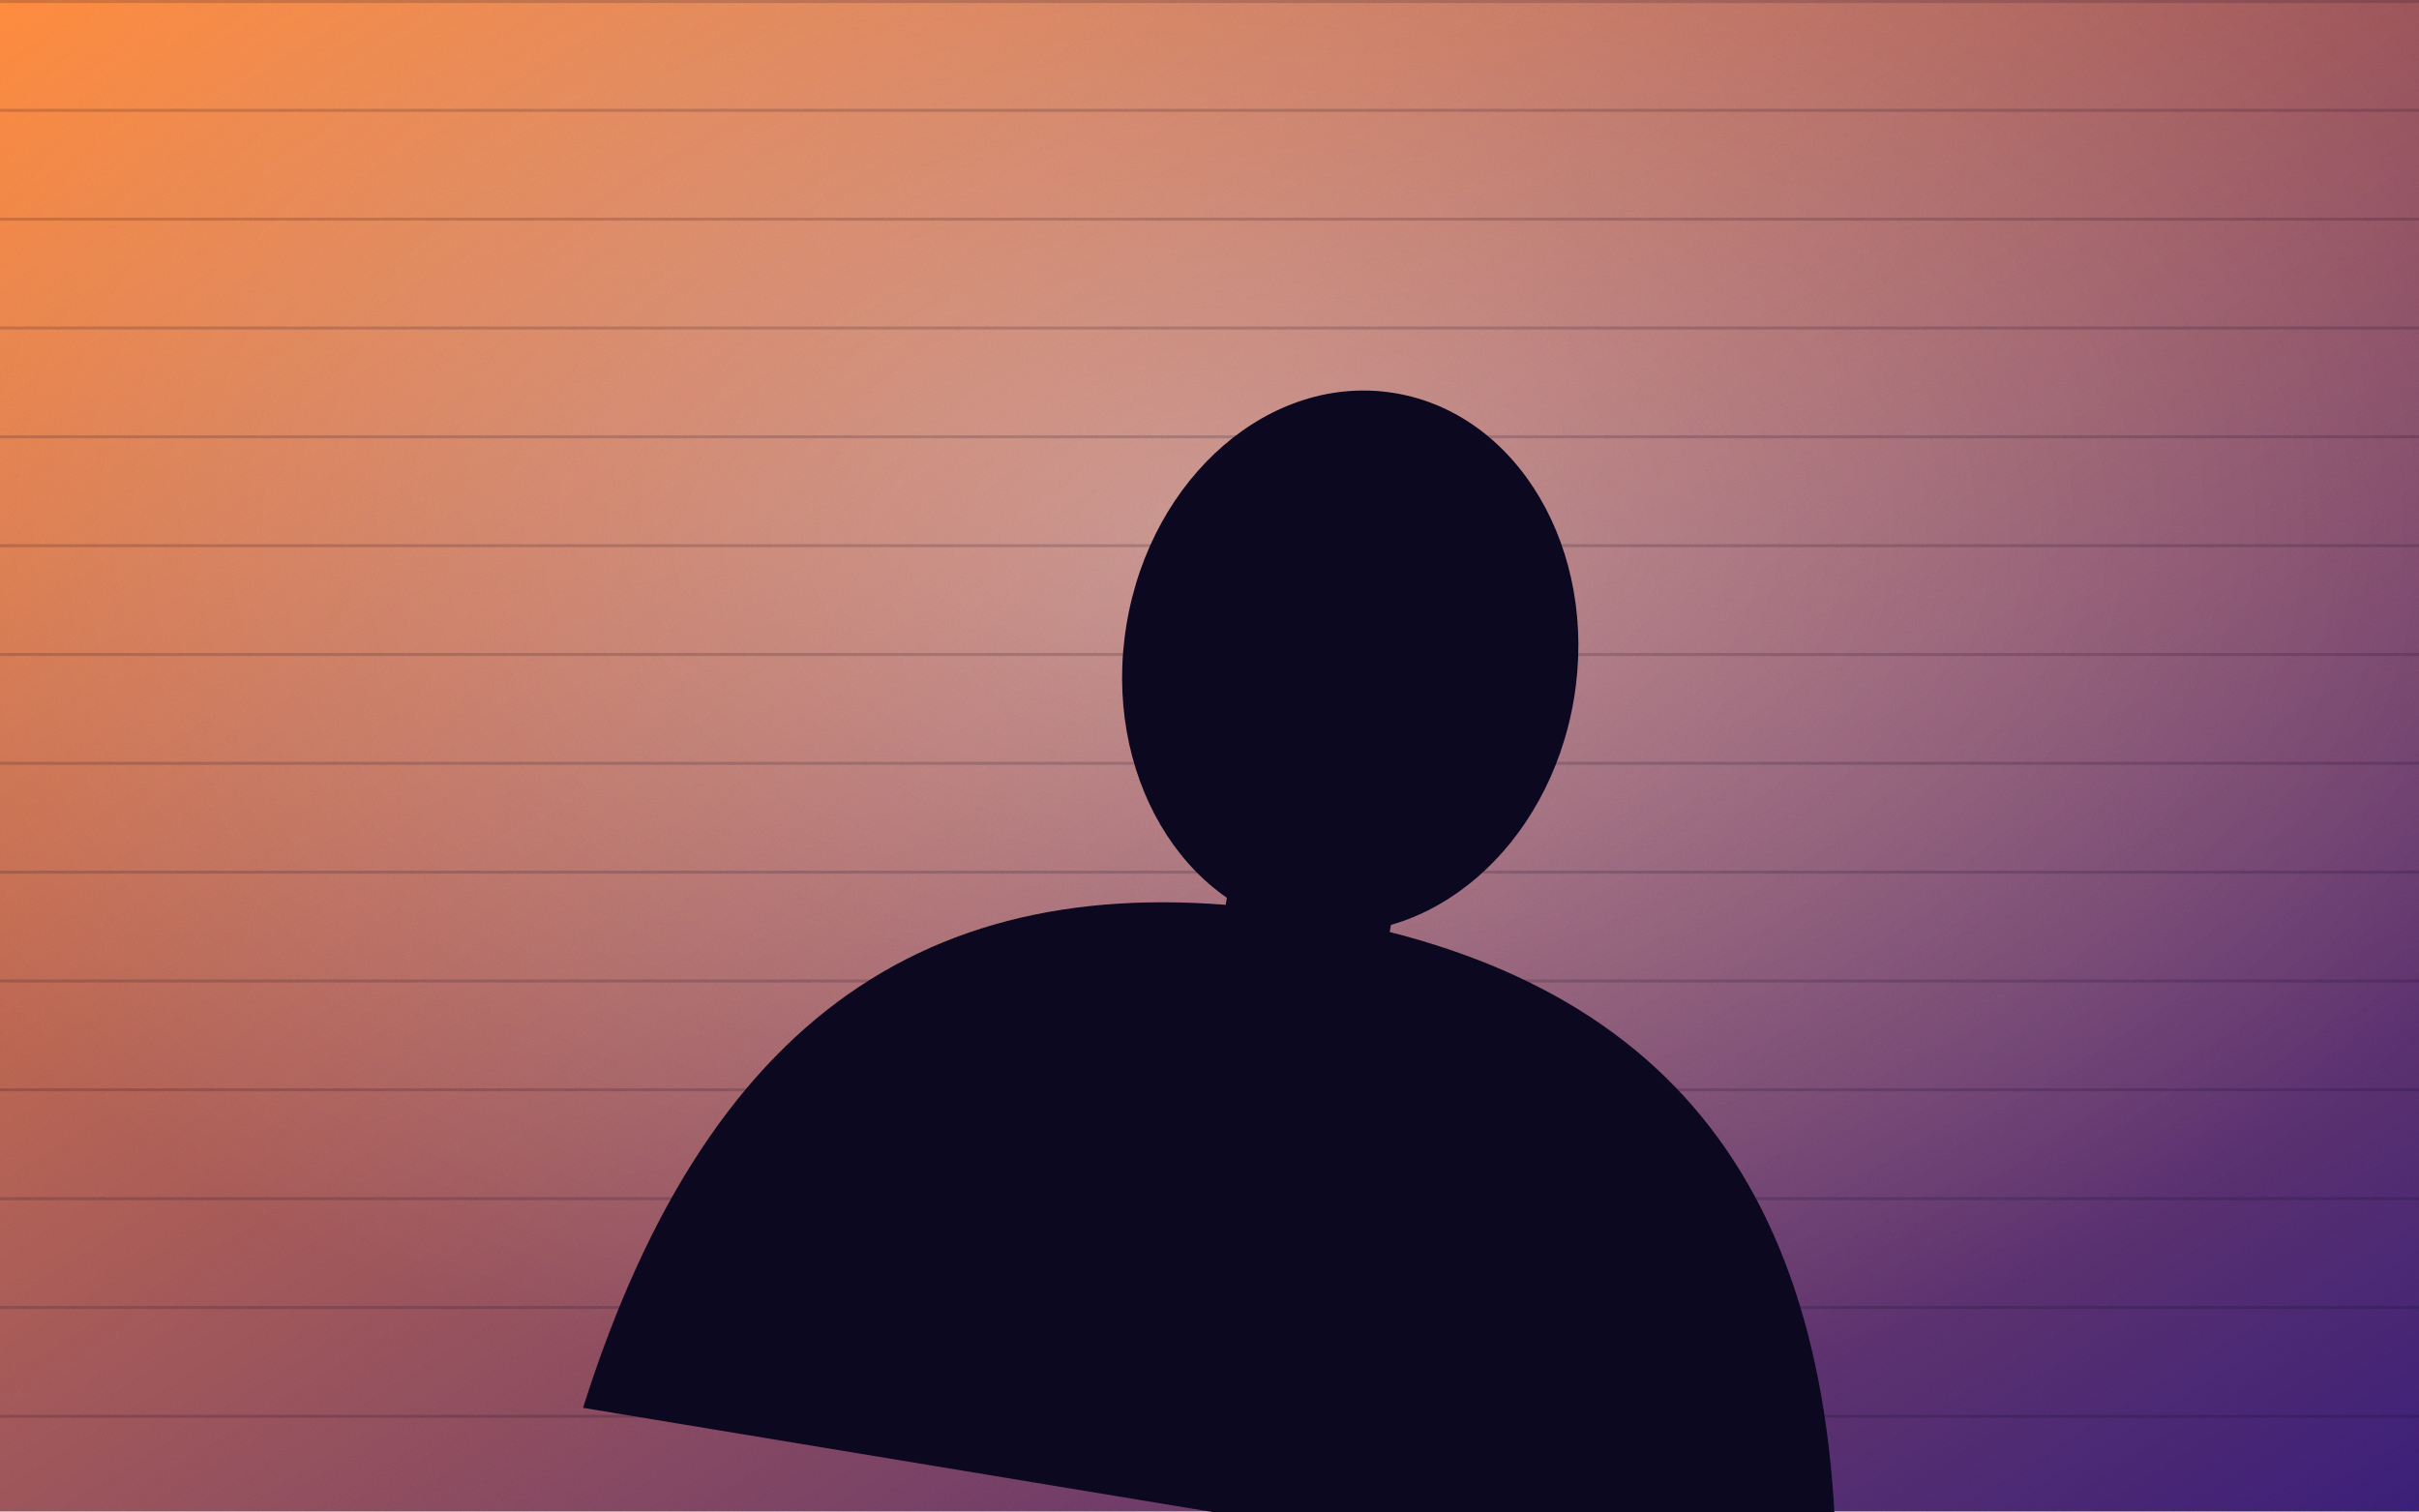
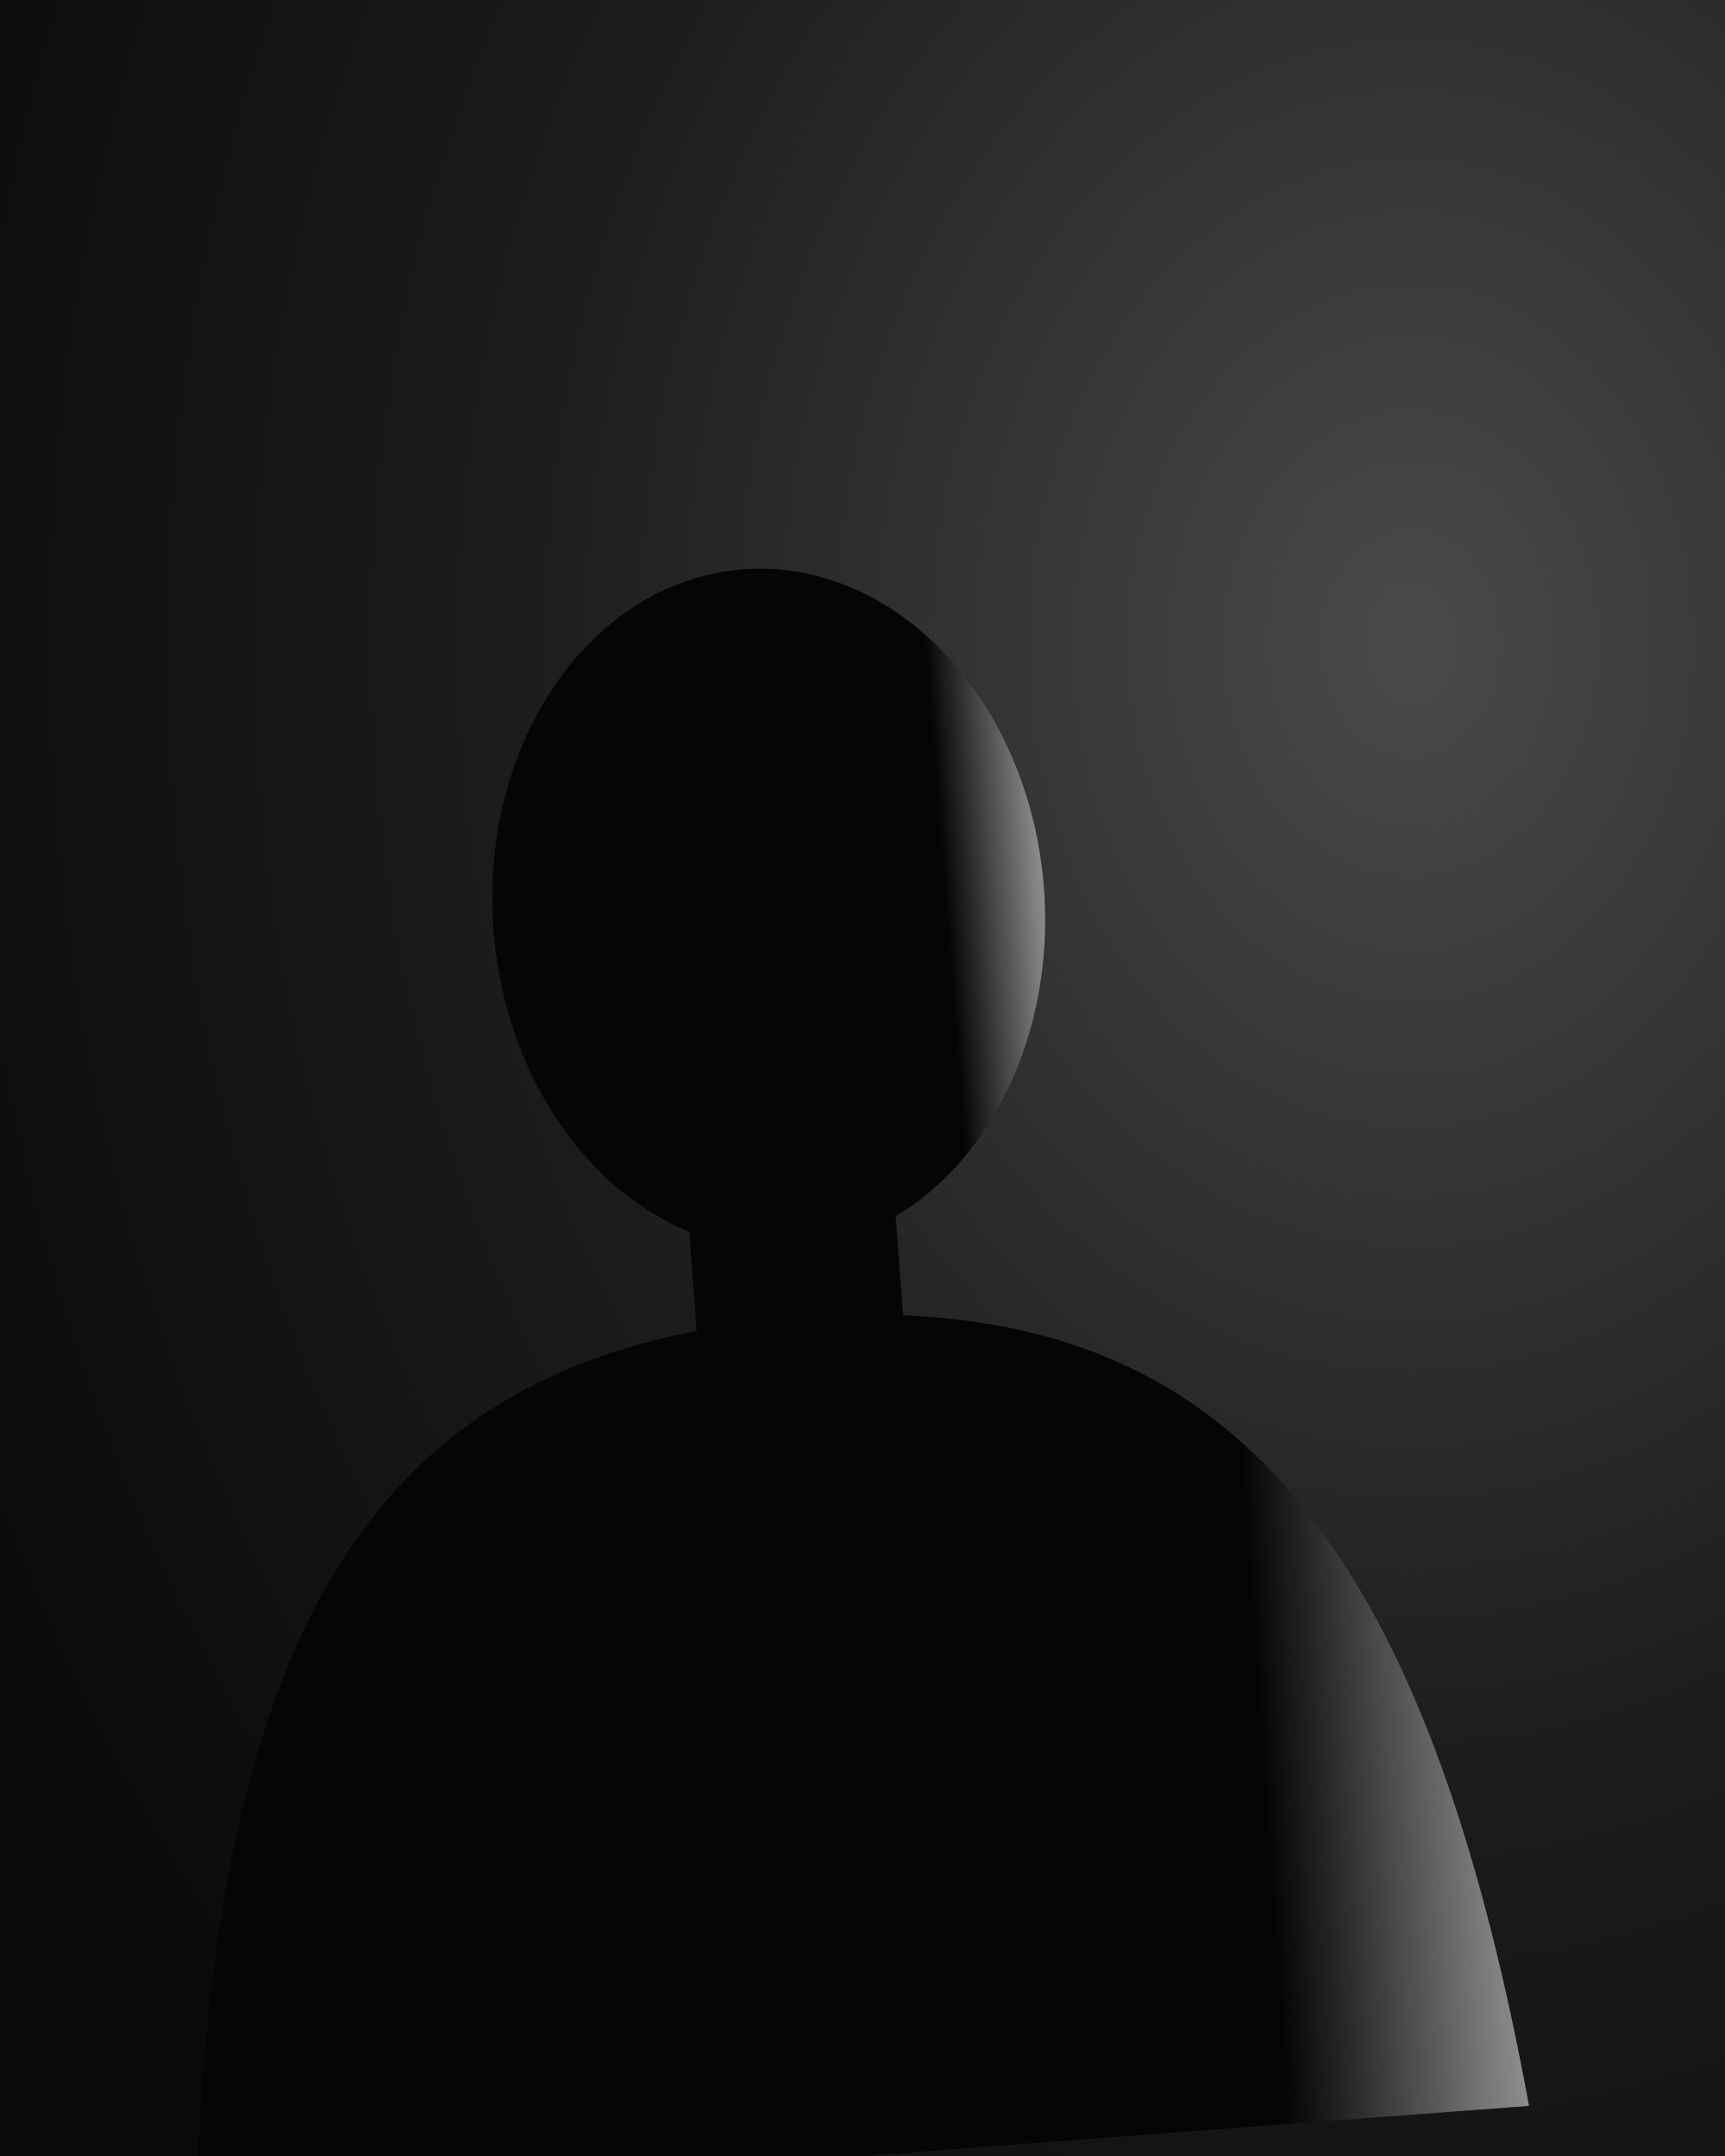
- <svg xmlns="http://www.w3.org/2000/svg" viewBox="0 0 1600 1000" width="1600" height="1000" role="img" aria-label="Placeholder portrait: raul bautista">
+ <svg xmlns="http://www.w3.org/2000/svg" viewBox="0 0 800 1000" width="800" height="1000" role="img" aria-label="Placeholder portrait: raul bautista">
  <defs>
-     <linearGradient id="p" x1="0" y1="0" x2="1" y2="1">
-       <stop offset="0" stop-color="#ff8b3d" />
-       <stop offset="1" stop-color="#3a1f78" />
+     <radialGradient id="bg" cx="0.82" cy="0.3" r="0.95">
+       <stop offset="0" stop-color="#4a4a4a" />
+       <stop offset="0.55" stop-color="#1c1c1c" />
+       <stop offset="1" stop-color="#0a0a0a" />
+     </radialGradient>
+     <linearGradient id="rim" x1="1" y1="0" x2="0" y2="0">
+       <stop offset="0" stop-color="#ffffff" stop-opacity=".55" />
+       <stop offset=".18" stop-color="#ffffff" stop-opacity="0" />
    </linearGradient>
-     <radialGradient id="h" cx=".5" cy=".35" r=".6">
-       <stop offset="0" stop-color="#fff" stop-opacity=".35" />
-       <stop offset="1" stop-color="#fff" stop-opacity="0" />
-     </radialGradient>
  </defs>
-   <rect width="1600" height="1000" fill="url(#p)" />
-   <rect width="1600" height="1000" fill="url(#h)" />
-   <rect y="0" width="1600" height="2" fill="#0c0820" opacity=".18" />
-   <rect y="72" width="1600" height="2" fill="#0c0820" opacity=".18" />
-   <rect y="144" width="1600" height="2" fill="#0c0820" opacity=".18" />
-   <rect y="216" width="1600" height="2" fill="#0c0820" opacity=".18" />
-   <rect y="288" width="1600" height="2" fill="#0c0820" opacity=".18" />
-   <rect y="360" width="1600" height="2" fill="#0c0820" opacity=".18" />
-   <rect y="432" width="1600" height="2" fill="#0c0820" opacity=".18" />
-   <rect y="504" width="1600" height="2" fill="#0c0820" opacity=".18" />
-   <rect y="576" width="1600" height="2" fill="#0c0820" opacity=".18" />
-   <rect y="648" width="1600" height="2" fill="#0c0820" opacity=".18" />
-   <rect y="720" width="1600" height="2" fill="#0c0820" opacity=".18" />
-   <rect y="792" width="1600" height="2" fill="#0c0820" opacity=".18" />
-   <rect y="864" width="1600" height="2" fill="#0c0820" opacity=".18" />
-   <rect y="936" width="1600" height="2" fill="#0c0820" opacity=".18" />
-   <g transform="rotate(9.4 800 1000)" fill="#0c0820">
-     <ellipse cx="800" cy="430" rx="150" ry="180" />
-     <path d="M800,600 C560,600 420,720 380,1000 L1220,1000 C1180,720 1040,600 800,600 Z" />
-     <rect x="745" y="560" width="110" height="80" />
+   <rect width="800" height="1000" fill="url(#bg)" />
+   <g transform="rotate(-4.3 400 1000)">
+     <g fill="#050505">
+       <ellipse cx="400" cy="420" rx="128" ry="158" />
+       <rect x="352" y="540" width="96" height="90" />
+       <path d="M400 610 C210 610 120 720 90 1000 L710 1000 C680 720 590 610 400 610 Z" />
+     </g>
+     <g fill="url(#rim)">
+       <ellipse cx="400" cy="420" rx="128" ry="158" />
+       <path d="M400 610 C210 610 120 720 90 1000 L710 1000 C680 720 590 610 400 610 Z" />
+     </g>
  </g>
-   <filter id="g">
-     <feTurbulence type="fractalNoise" baseFrequency=".8" numOctaves="2" stitchTiles="stitch" />
-     <feColorMatrix values="0 0 0 0 1 0 0 0 0 1 0 0 0 0 1 0 0 0 .5 -.2" />
-   </filter>
-   <rect width="1600" height="1000" filter="url(#g)" opacity=".18" style="mix-blend-mode:overlay" />
</svg>
